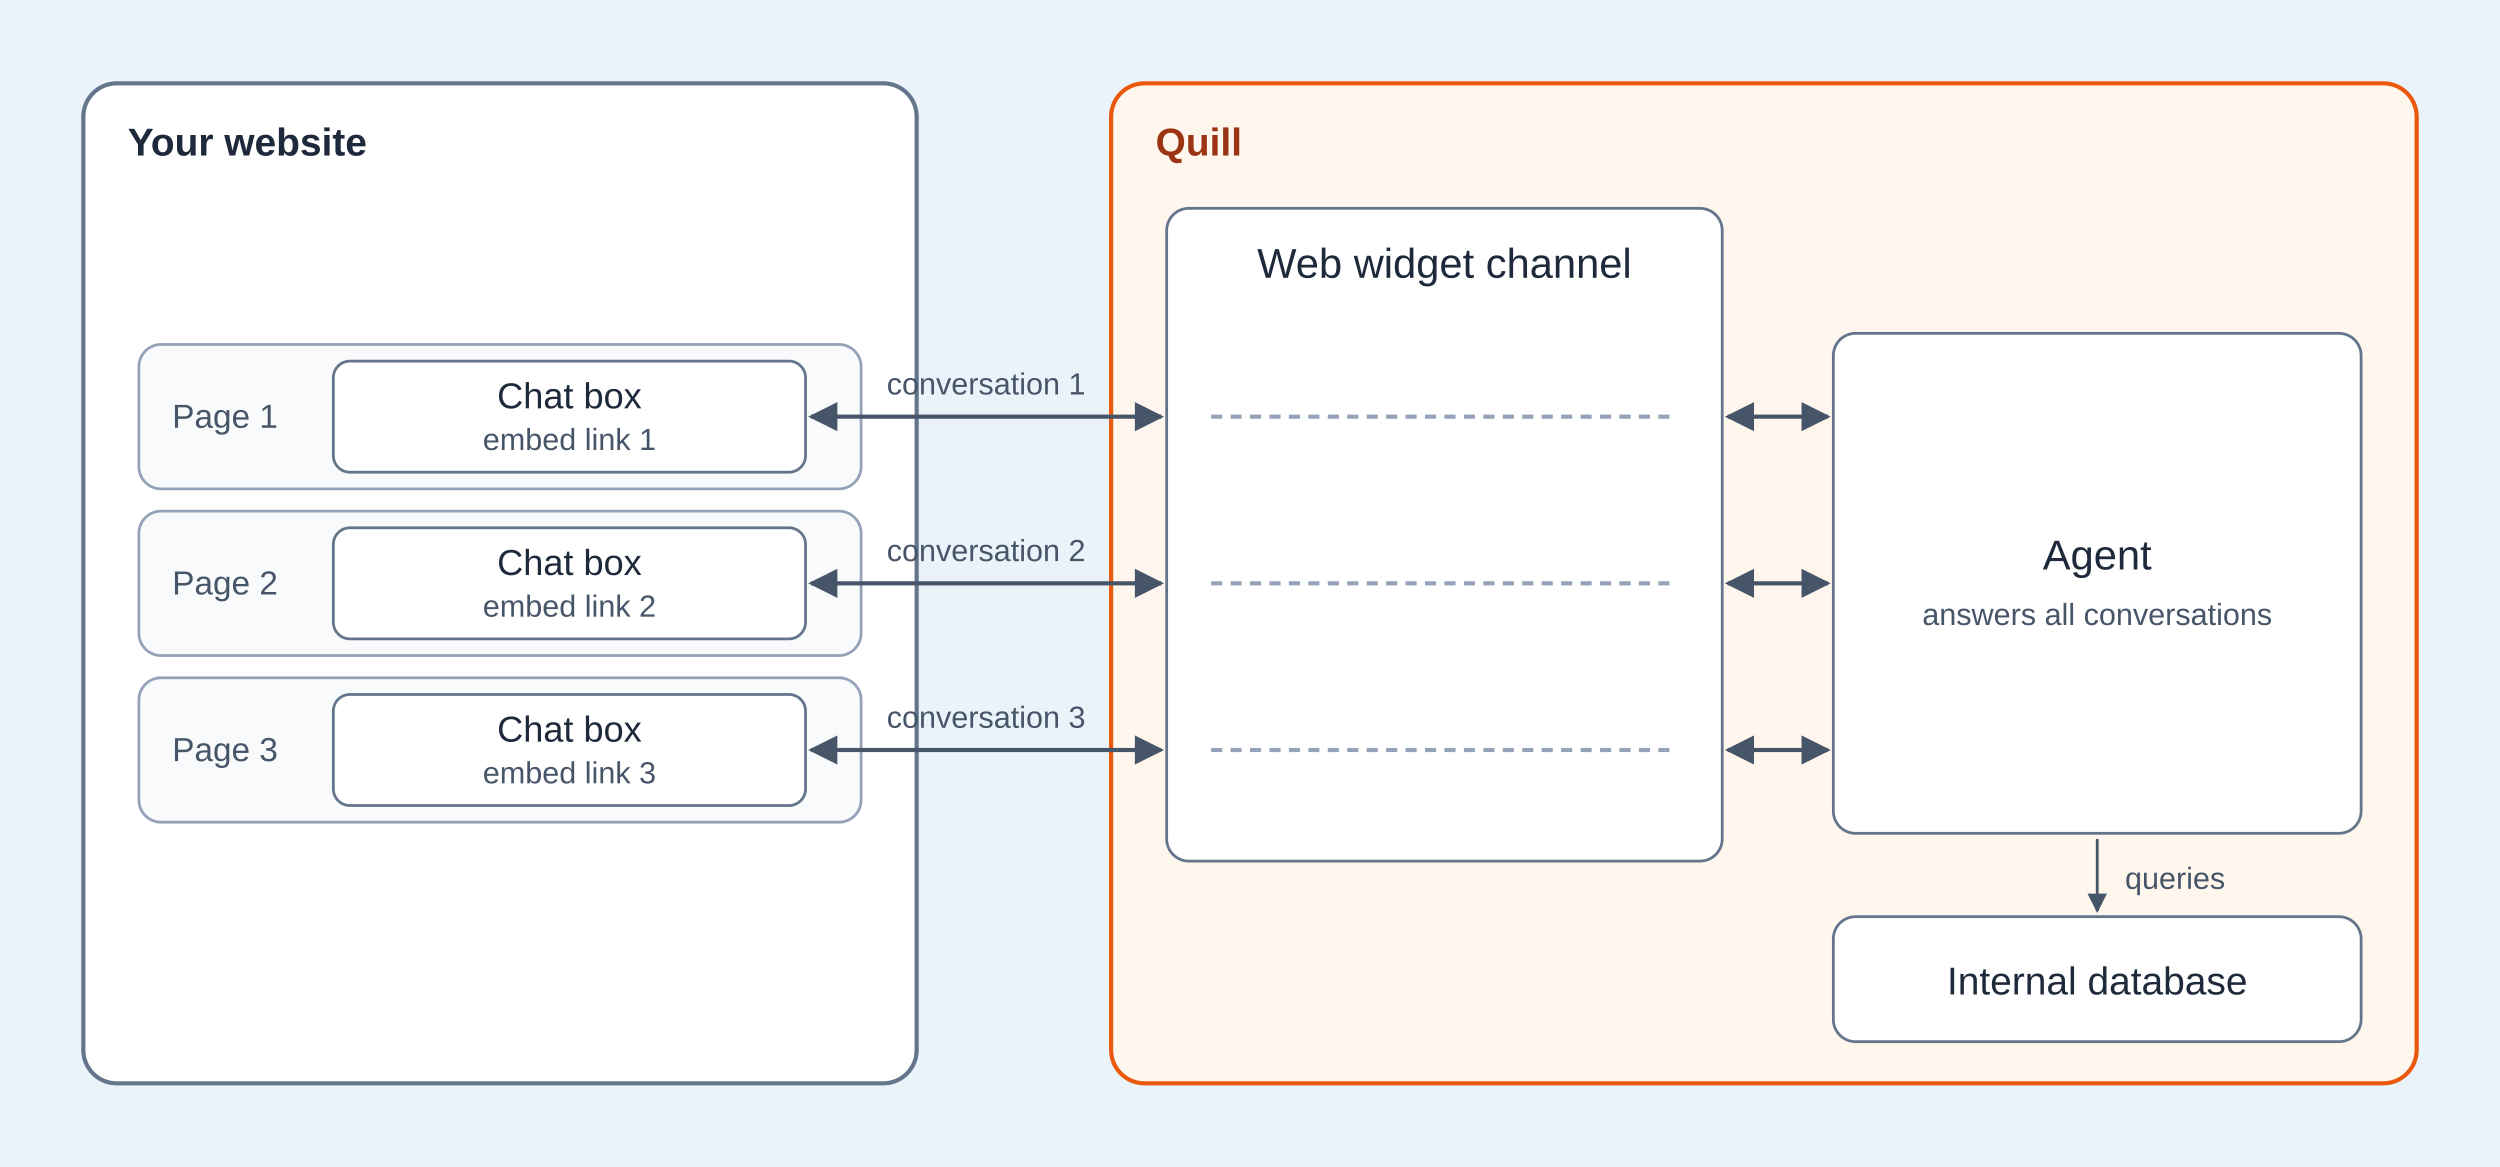
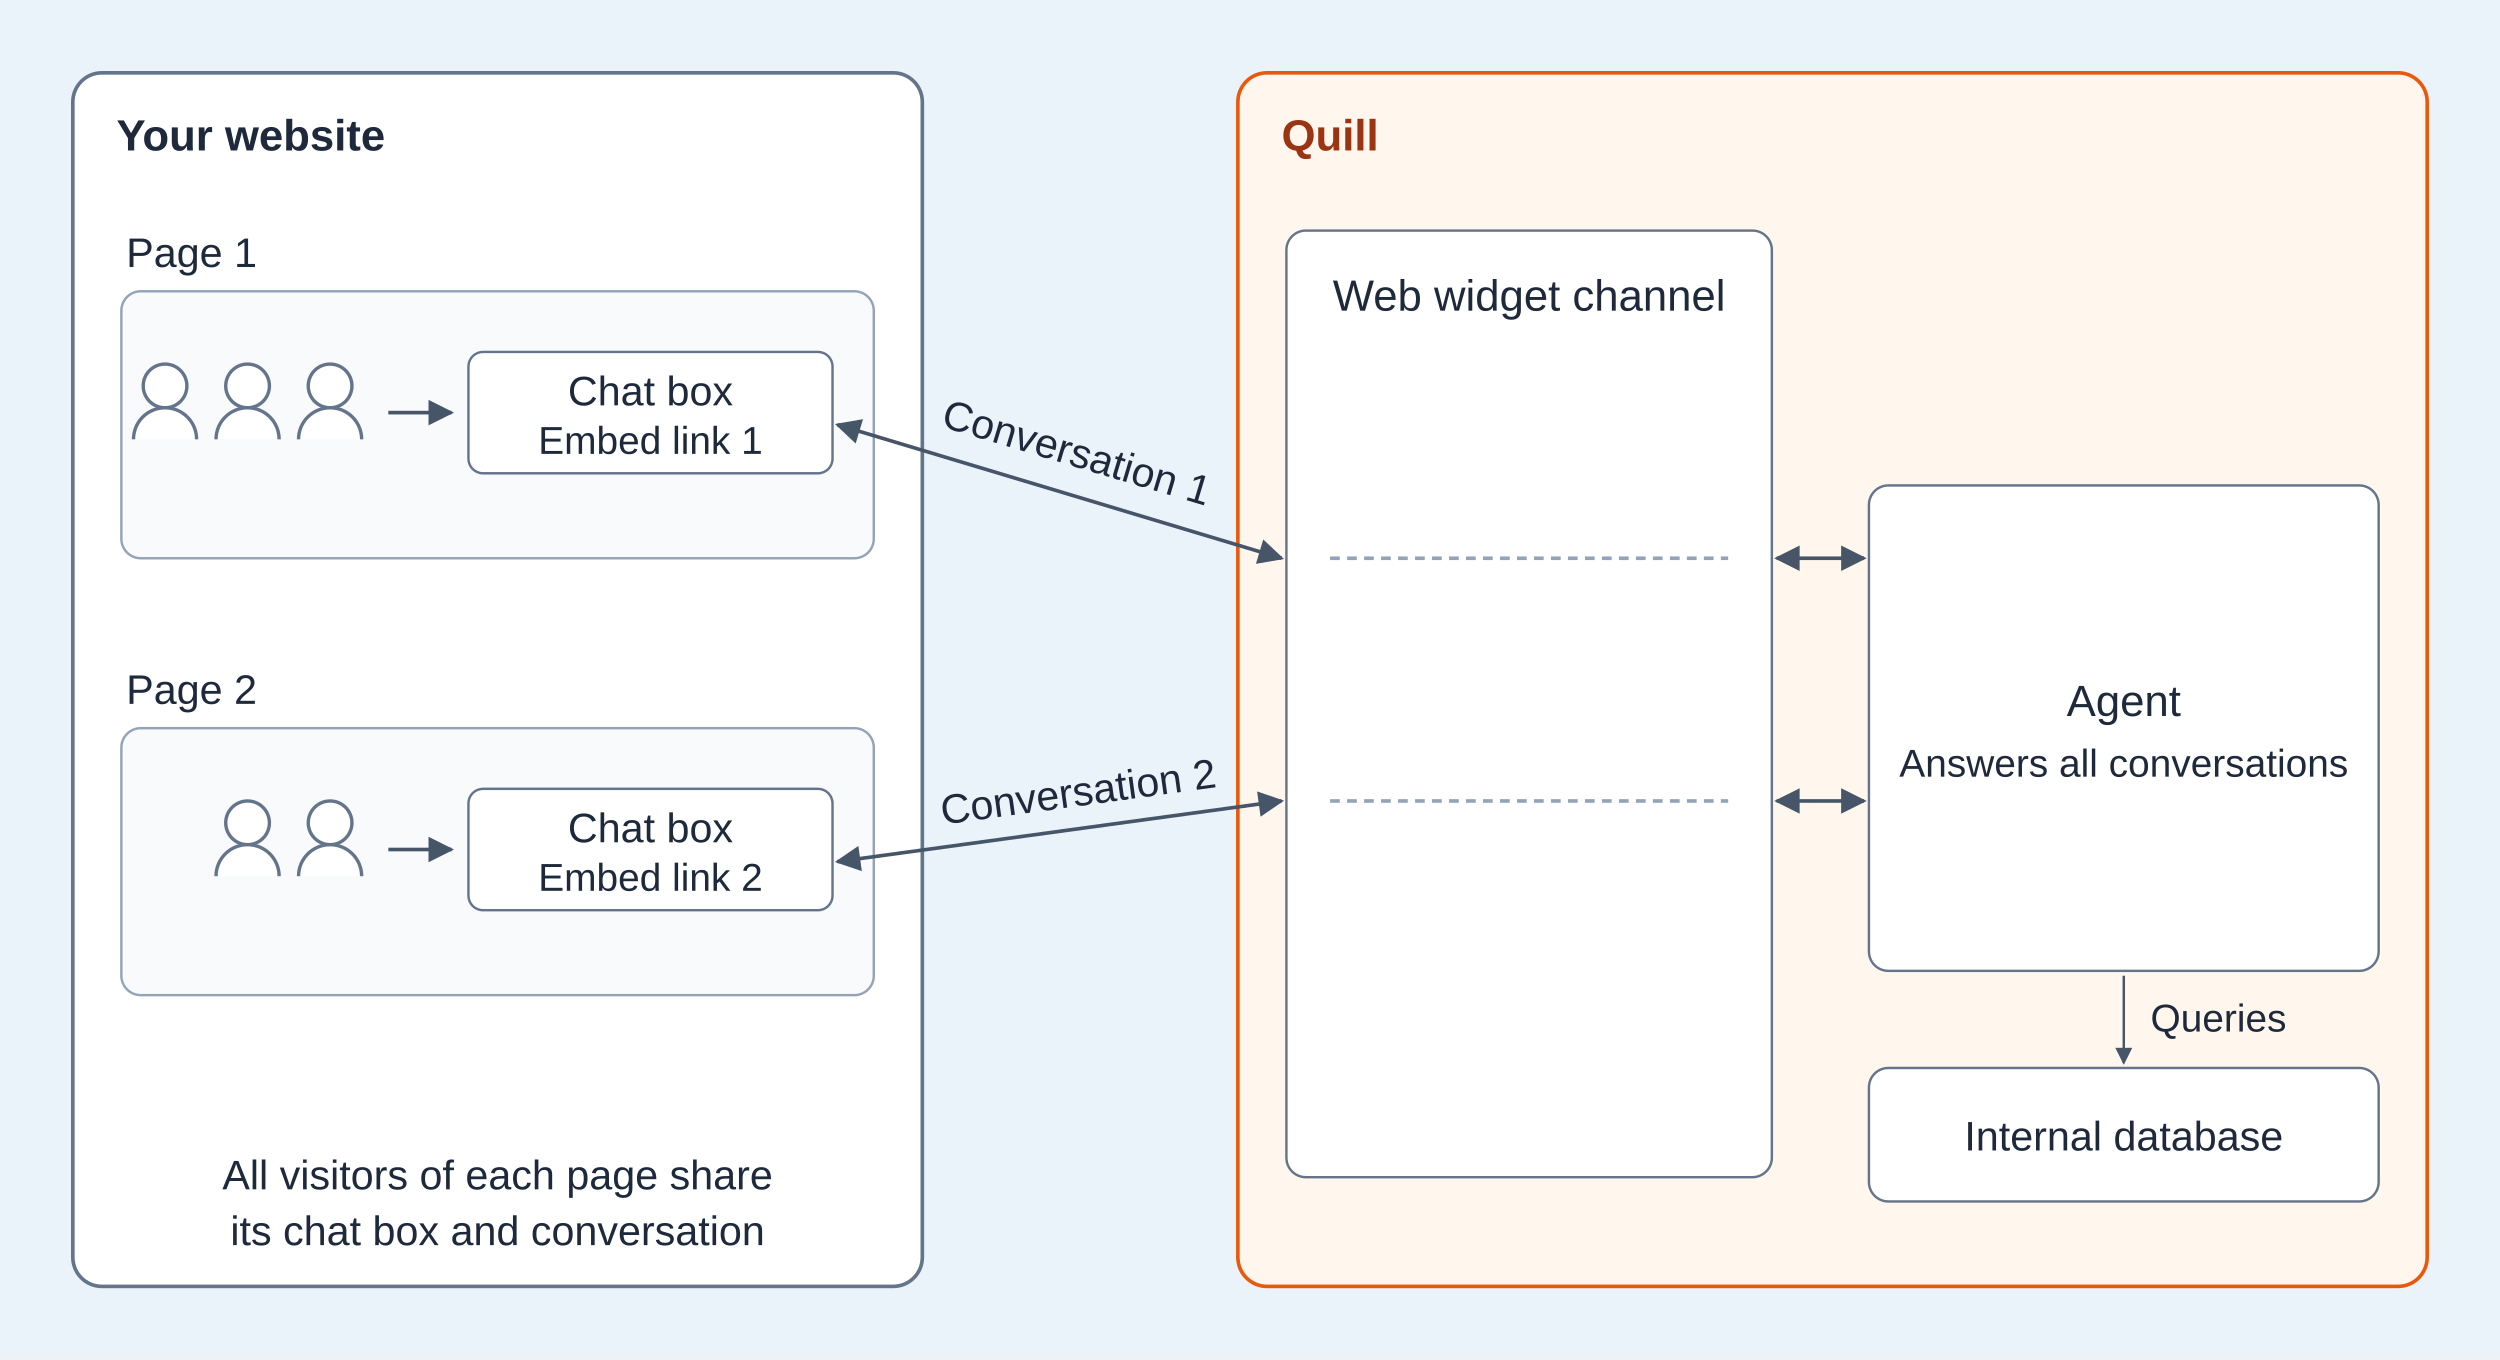
- <svg xmlns="http://www.w3.org/2000/svg" width="900" height="420" viewBox="0 0 900 420" font-family="Segoe UI, Arial, sans-serif">
+ <svg xmlns="http://www.w3.org/2000/svg" width="1030" height="560" viewBox="0 0 1030 560" font-family="Segoe UI, Arial, sans-serif">
  <defs>
    <marker id="arrow" viewBox="0 0 10 10" refX="9" refY="5" markerWidth="7" markerHeight="7" orient="auto-start-reverse">
      <path d="M 0 0 L 10 5 L 0 10 z" fill="#475569" />
    </marker>
  </defs>
-   <rect width="900" height="420" fill="#eaf3fa" />
+   <rect width="1030" height="560" fill="#eaf3fa" />
  <g id="your-website">
-     <rect x="30" y="30" width="300" height="360" rx="12" fill="#ffffff" stroke="#64748b" stroke-width="1.5" />
-     <text x="46" y="56" font-size="14" font-weight="bold" fill="#1e293b">Your website</text>
+     <rect x="30" y="30" width="350" height="500" rx="12" fill="#ffffff" stroke="#64748b" stroke-width="1.5" />
+     <text x="48" y="62" font-size="18" font-weight="bold" fill="#1e293b">Your website</text>
  </g>
-   <g id="chat-box-1">
-     <rect x="50" y="124" width="260" height="52" rx="8" fill="#f8fafc" stroke="#94a3b8" />
-     <text x="62" y="154" font-size="12" fill="#475569">Page 1</text>
-     <rect x="120" y="130" width="170" height="40" rx="6" fill="#ffffff" stroke="#64748b" />
-     <text x="205" y="147" text-anchor="middle" font-size="13" fill="#1e293b">Chat box</text>
-     <text x="205" y="162" text-anchor="middle" font-size="11" fill="#475569">embed link 1</text>
+   <g id="page-1">
+     <text x="52" y="110" font-size="17" fill="#1e293b">Page 1</text>
+     <rect x="50" y="120" width="310" height="110" rx="8" fill="#f8fafc" stroke="#94a3b8" />
+     <circle cx="68" cy="159" r="9" fill="#ffffff" stroke="#64748b" stroke-width="1.4" />
+     <path d="M 55 181 a 13 13 0 0 1 26 0" fill="#ffffff" stroke="#64748b" stroke-width="1.4" />
+     <circle cx="102" cy="159" r="9" fill="#ffffff" stroke="#64748b" stroke-width="1.4" />
+     <path d="M 89 181 a 13 13 0 0 1 26 0" fill="#ffffff" stroke="#64748b" stroke-width="1.4" />
+     <circle cx="136" cy="159" r="9" fill="#ffffff" stroke="#64748b" stroke-width="1.4" />
+     <path d="M 123 181 a 13 13 0 0 1 26 0" fill="#ffffff" stroke="#64748b" stroke-width="1.4" />
+     <line x1="160" y1="170" x2="186" y2="170" stroke="#475569" stroke-width="1.5" marker-end="url(#arrow)" fill="none" />
+     <rect x="193" y="145" width="150" height="50" rx="6" fill="#ffffff" stroke="#64748b" />
+     <text x="268" y="167" text-anchor="middle" font-size="17" fill="#1e293b">Chat box</text>
+     <text x="268" y="187" text-anchor="middle" font-size="16" fill="#1e293b">Embed link 1</text>
  </g>
-   <g id="chat-box-2">
-     <rect x="50" y="184" width="260" height="52" rx="8" fill="#f8fafc" stroke="#94a3b8" />
-     <text x="62" y="214" font-size="12" fill="#475569">Page 2</text>
-     <rect x="120" y="190" width="170" height="40" rx="6" fill="#ffffff" stroke="#64748b" />
-     <text x="205" y="207" text-anchor="middle" font-size="13" fill="#1e293b">Chat box</text>
-     <text x="205" y="222" text-anchor="middle" font-size="11" fill="#475569">embed link 2</text>
+   <g id="page-2">
+     <text x="52" y="290" font-size="17" fill="#1e293b">Page 2</text>
+     <rect x="50" y="300" width="310" height="110" rx="8" fill="#f8fafc" stroke="#94a3b8" />
+     <circle cx="102" cy="339" r="9" fill="#ffffff" stroke="#64748b" stroke-width="1.4" />
+     <path d="M 89 361 a 13 13 0 0 1 26 0" fill="#ffffff" stroke="#64748b" stroke-width="1.4" />
+     <circle cx="136" cy="339" r="9" fill="#ffffff" stroke="#64748b" stroke-width="1.4" />
+     <path d="M 123 361 a 13 13 0 0 1 26 0" fill="#ffffff" stroke="#64748b" stroke-width="1.4" />
+     <line x1="160" y1="350" x2="186" y2="350" stroke="#475569" stroke-width="1.5" marker-end="url(#arrow)" fill="none" />
+     <rect x="193" y="325" width="150" height="50" rx="6" fill="#ffffff" stroke="#64748b" />
+     <text x="268" y="347" text-anchor="middle" font-size="17" fill="#1e293b">Chat box</text>
+     <text x="268" y="367" text-anchor="middle" font-size="16" fill="#1e293b">Embed link 2</text>
  </g>
-   <g id="chat-box-3">
-     <rect x="50" y="244" width="260" height="52" rx="8" fill="#f8fafc" stroke="#94a3b8" />
-     <text x="62" y="274" font-size="12" fill="#475569">Page 3</text>
-     <rect x="120" y="250" width="170" height="40" rx="6" fill="#ffffff" stroke="#64748b" />
-     <text x="205" y="267" text-anchor="middle" font-size="13" fill="#1e293b">Chat box</text>
-     <text x="205" y="282" text-anchor="middle" font-size="11" fill="#475569">embed link 3</text>
-   </g>
+   <text x="205" y="490" text-anchor="middle" font-size="17" fill="#1e293b">All visitors of each page share</text>
+   <text x="205" y="513" text-anchor="middle" font-size="17" fill="#1e293b">its chat box and conversation</text>
  <g id="quill-container">
-     <rect x="400" y="30" width="470" height="360" rx="12" fill="#fff7ed" stroke="#ea580c" stroke-width="1.5" />
-     <text x="416" y="56" font-size="14" font-weight="bold" fill="#9a3412">Quill</text>
+     <rect x="510" y="30" width="490" height="500" rx="12" fill="#fff7ed" stroke="#ea580c" stroke-width="1.5" />
+     <text x="528" y="62" font-size="18" font-weight="bold" fill="#9a3412">Quill</text>
  </g>
  <g id="web-widget-channel">
-     <rect x="420" y="75" width="200" height="235" rx="8" fill="#ffffff" stroke="#64748b" />
-     <text x="520" y="100" text-anchor="middle" font-size="15" fill="#1e293b">Web widget channel</text>
+     <rect x="530" y="95" width="200" height="390" rx="8" fill="#ffffff" stroke="#64748b" />
+     <text x="630" y="128" text-anchor="middle" font-size="18" fill="#1e293b">Web widget channel</text>
  </g>
+   <g id="agent">
+     <rect x="770" y="200" width="210" height="200" rx="8" fill="#ffffff" stroke="#64748b" />
+     <text x="875" y="295" text-anchor="middle" font-size="18" fill="#1e293b">Agent</text>
+     <text x="875" y="320" text-anchor="middle" font-size="16" fill="#1e293b">Answers all conversations</text>
+   </g>
+   <g id="internal-database">
+     <rect x="770" y="440" width="210" height="55" rx="8" fill="#ffffff" stroke="#64748b" />
+     <text x="875" y="474" text-anchor="middle" font-size="17" fill="#1e293b">Internal database</text>
+   </g>
+   <line x1="875" y1="402" x2="875" y2="438" stroke="#475569" marker-end="url(#arrow)" />
+   <text x="886" y="425" font-size="16" fill="#1e293b">Queries</text>
  <g id="conversations" stroke="#475569" stroke-width="1.5" fill="none">
-     <line x1="292" y1="150" x2="418" y2="150" marker-start="url(#arrow)" marker-end="url(#arrow)" />
-     <line x1="292" y1="210" x2="418" y2="210" marker-start="url(#arrow)" marker-end="url(#arrow)" />
-     <line x1="292" y1="270" x2="418" y2="270" marker-start="url(#arrow)" marker-end="url(#arrow)" />
+     <line x1="345" y1="175" x2="528" y2="230" marker-start="url(#arrow)" marker-end="url(#arrow)" />
+     <line x1="345" y1="355" x2="528" y2="330" marker-start="url(#arrow)" marker-end="url(#arrow)" />
  </g>
-   <g id="conversation-labels" font-size="11" fill="#475569" text-anchor="middle">
-     <text x="355" y="142">conversation 1</text>
-     <text x="355" y="202">conversation 2</text>
-     <text x="355" y="262">conversation 3</text>
+   <g id="conversation-labels" font-size="17" fill="#1e293b" text-anchor="middle">
+     <text x="442" y="192" transform="rotate(16.7 442 192)">Conversation 1</text>
+     <text x="445" y="332" transform="rotate(-7.8 445 332)">Conversation 2</text>
  </g>
  <g id="threads-in-channel" stroke="#94a3b8" stroke-width="1.5" stroke-dasharray="4 3" fill="none">
-     <line x1="436" y1="150" x2="604" y2="150" />
-     <line x1="436" y1="210" x2="604" y2="210" />
-     <line x1="436" y1="270" x2="604" y2="270" />
+     <line x1="548" y1="230" x2="712" y2="230" />
+     <line x1="548" y1="330" x2="712" y2="330" />
  </g>
  <g id="channel-to-agent" stroke="#475569" stroke-width="1.5" fill="none">
-     <line x1="622" y1="150" x2="658" y2="150" marker-start="url(#arrow)" marker-end="url(#arrow)" />
-     <line x1="622" y1="210" x2="658" y2="210" marker-start="url(#arrow)" marker-end="url(#arrow)" />
-     <line x1="622" y1="270" x2="658" y2="270" marker-start="url(#arrow)" marker-end="url(#arrow)" />
+     <line x1="732" y1="230" x2="768" y2="230" marker-start="url(#arrow)" marker-end="url(#arrow)" />
+     <line x1="732" y1="330" x2="768" y2="330" marker-start="url(#arrow)" marker-end="url(#arrow)" />
  </g>
-   <g id="agent">
-     <rect x="660" y="120" width="190" height="180" rx="8" fill="#ffffff" stroke="#64748b" />
-     <text x="755" y="205" text-anchor="middle" font-size="15" fill="#1e293b">Agent</text>
-     <text x="755" y="225" text-anchor="middle" font-size="11" fill="#475569">answers all conversations</text>
-   </g>
-   <g id="internal-database">
-     <rect x="660" y="330" width="190" height="45" rx="8" fill="#ffffff" stroke="#64748b" />
-     <text x="755" y="358" text-anchor="middle" font-size="14" fill="#1e293b">Internal database</text>
-   </g>
-   <line x1="755" y1="302" x2="755" y2="328" stroke="#475569" marker-end="url(#arrow)" />
-   <text x="765" y="320" font-size="11" fill="#475569">queries</text>
</svg>
